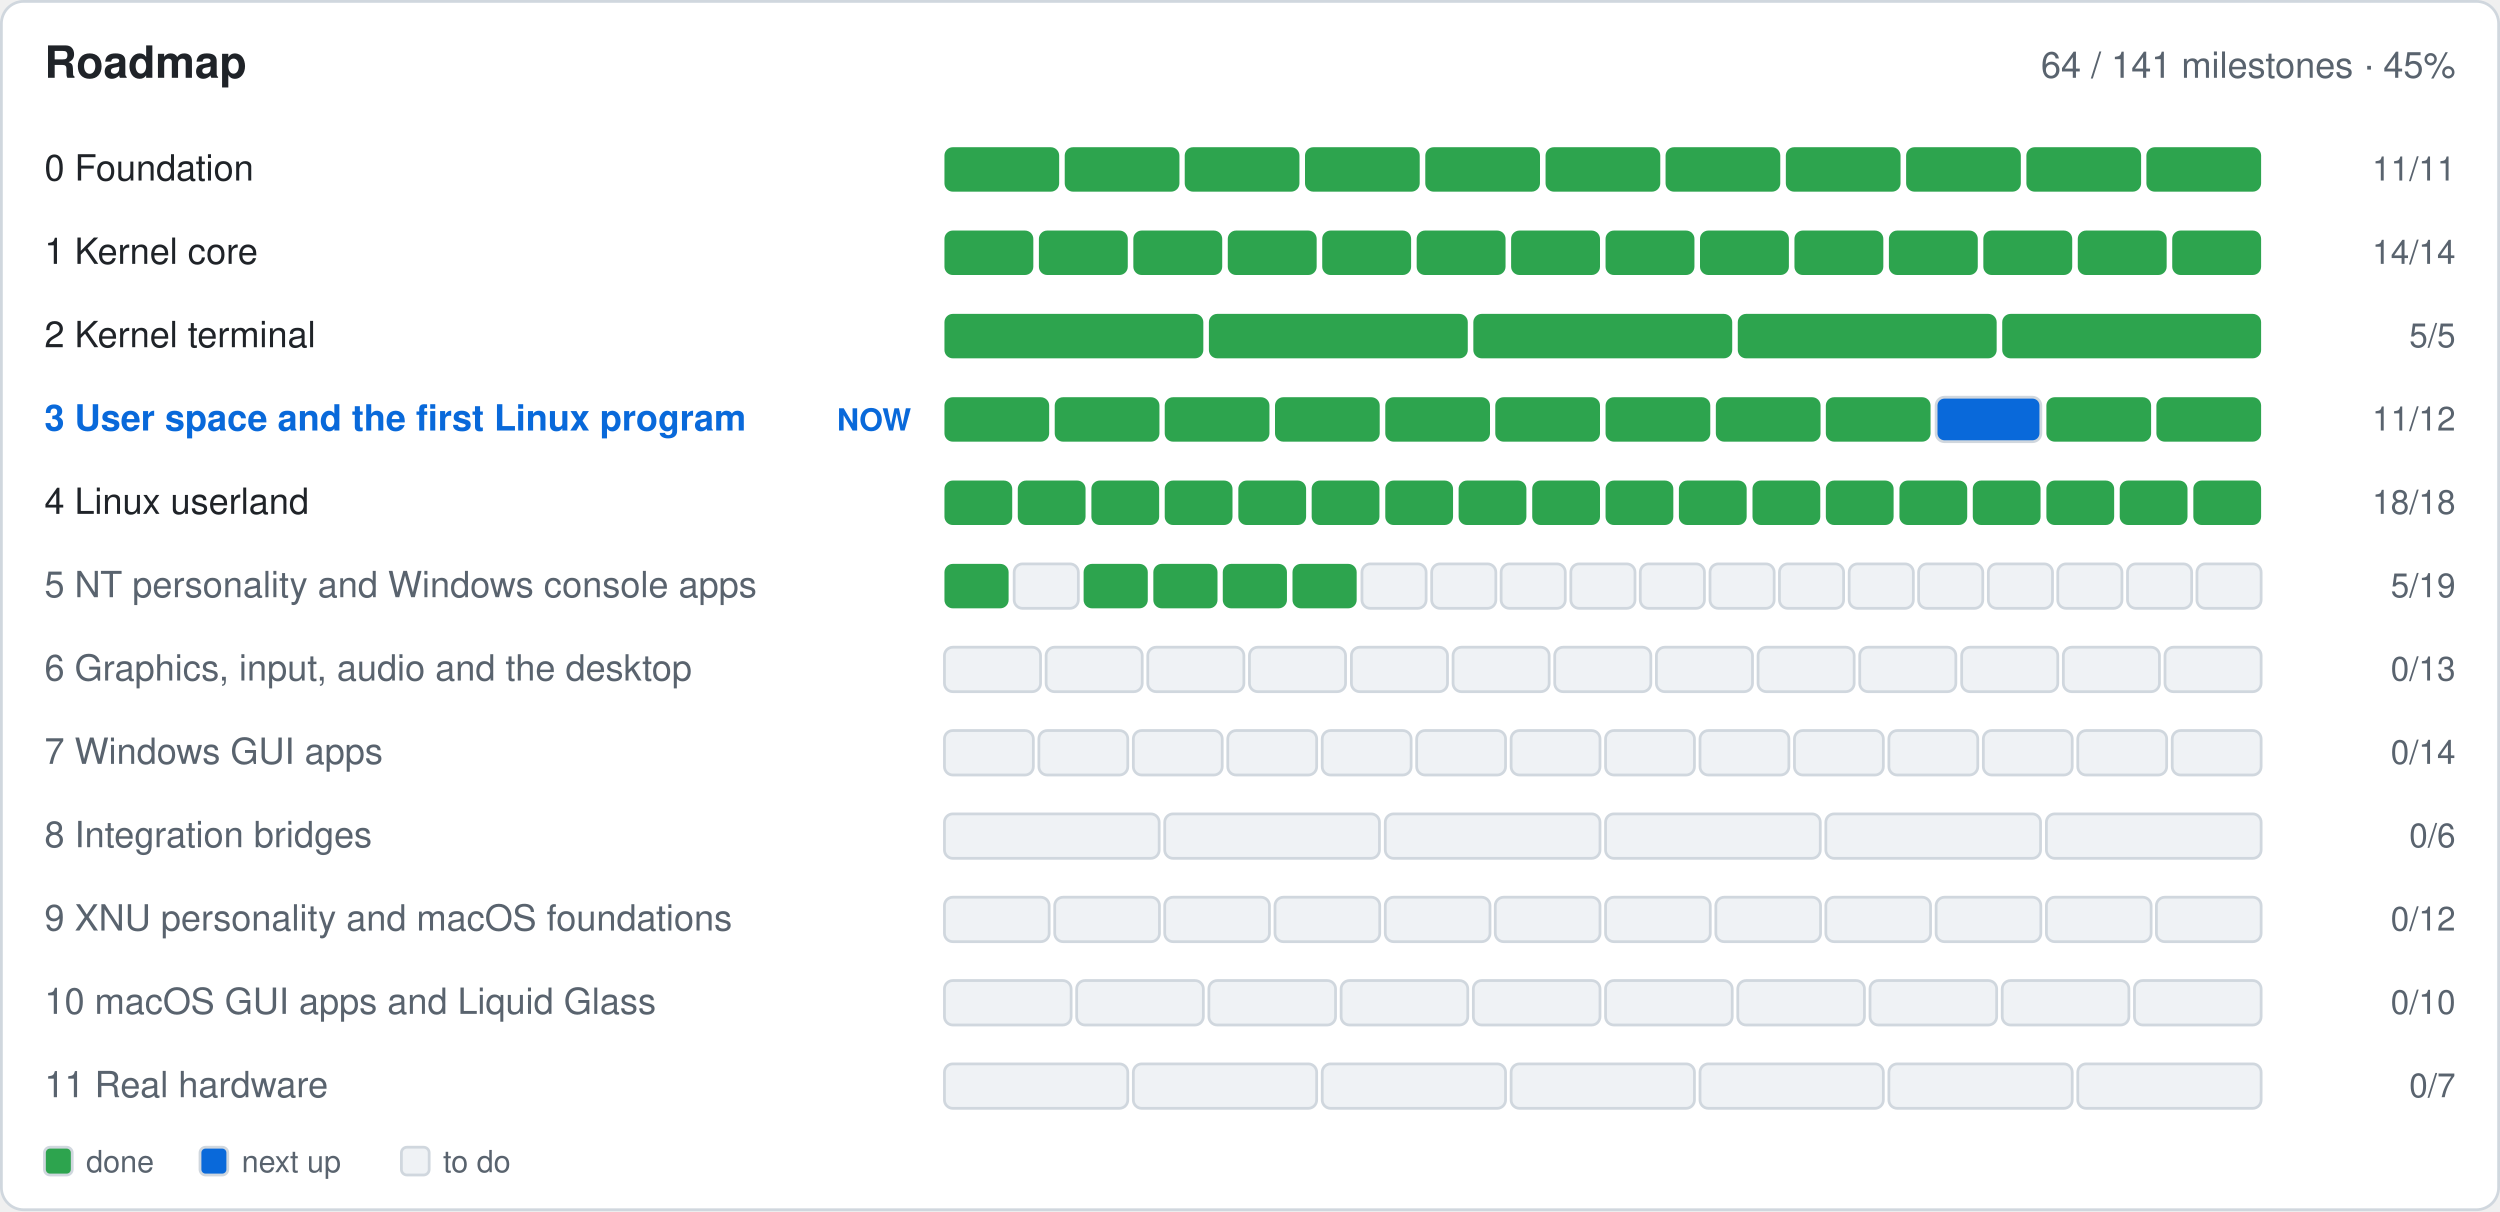
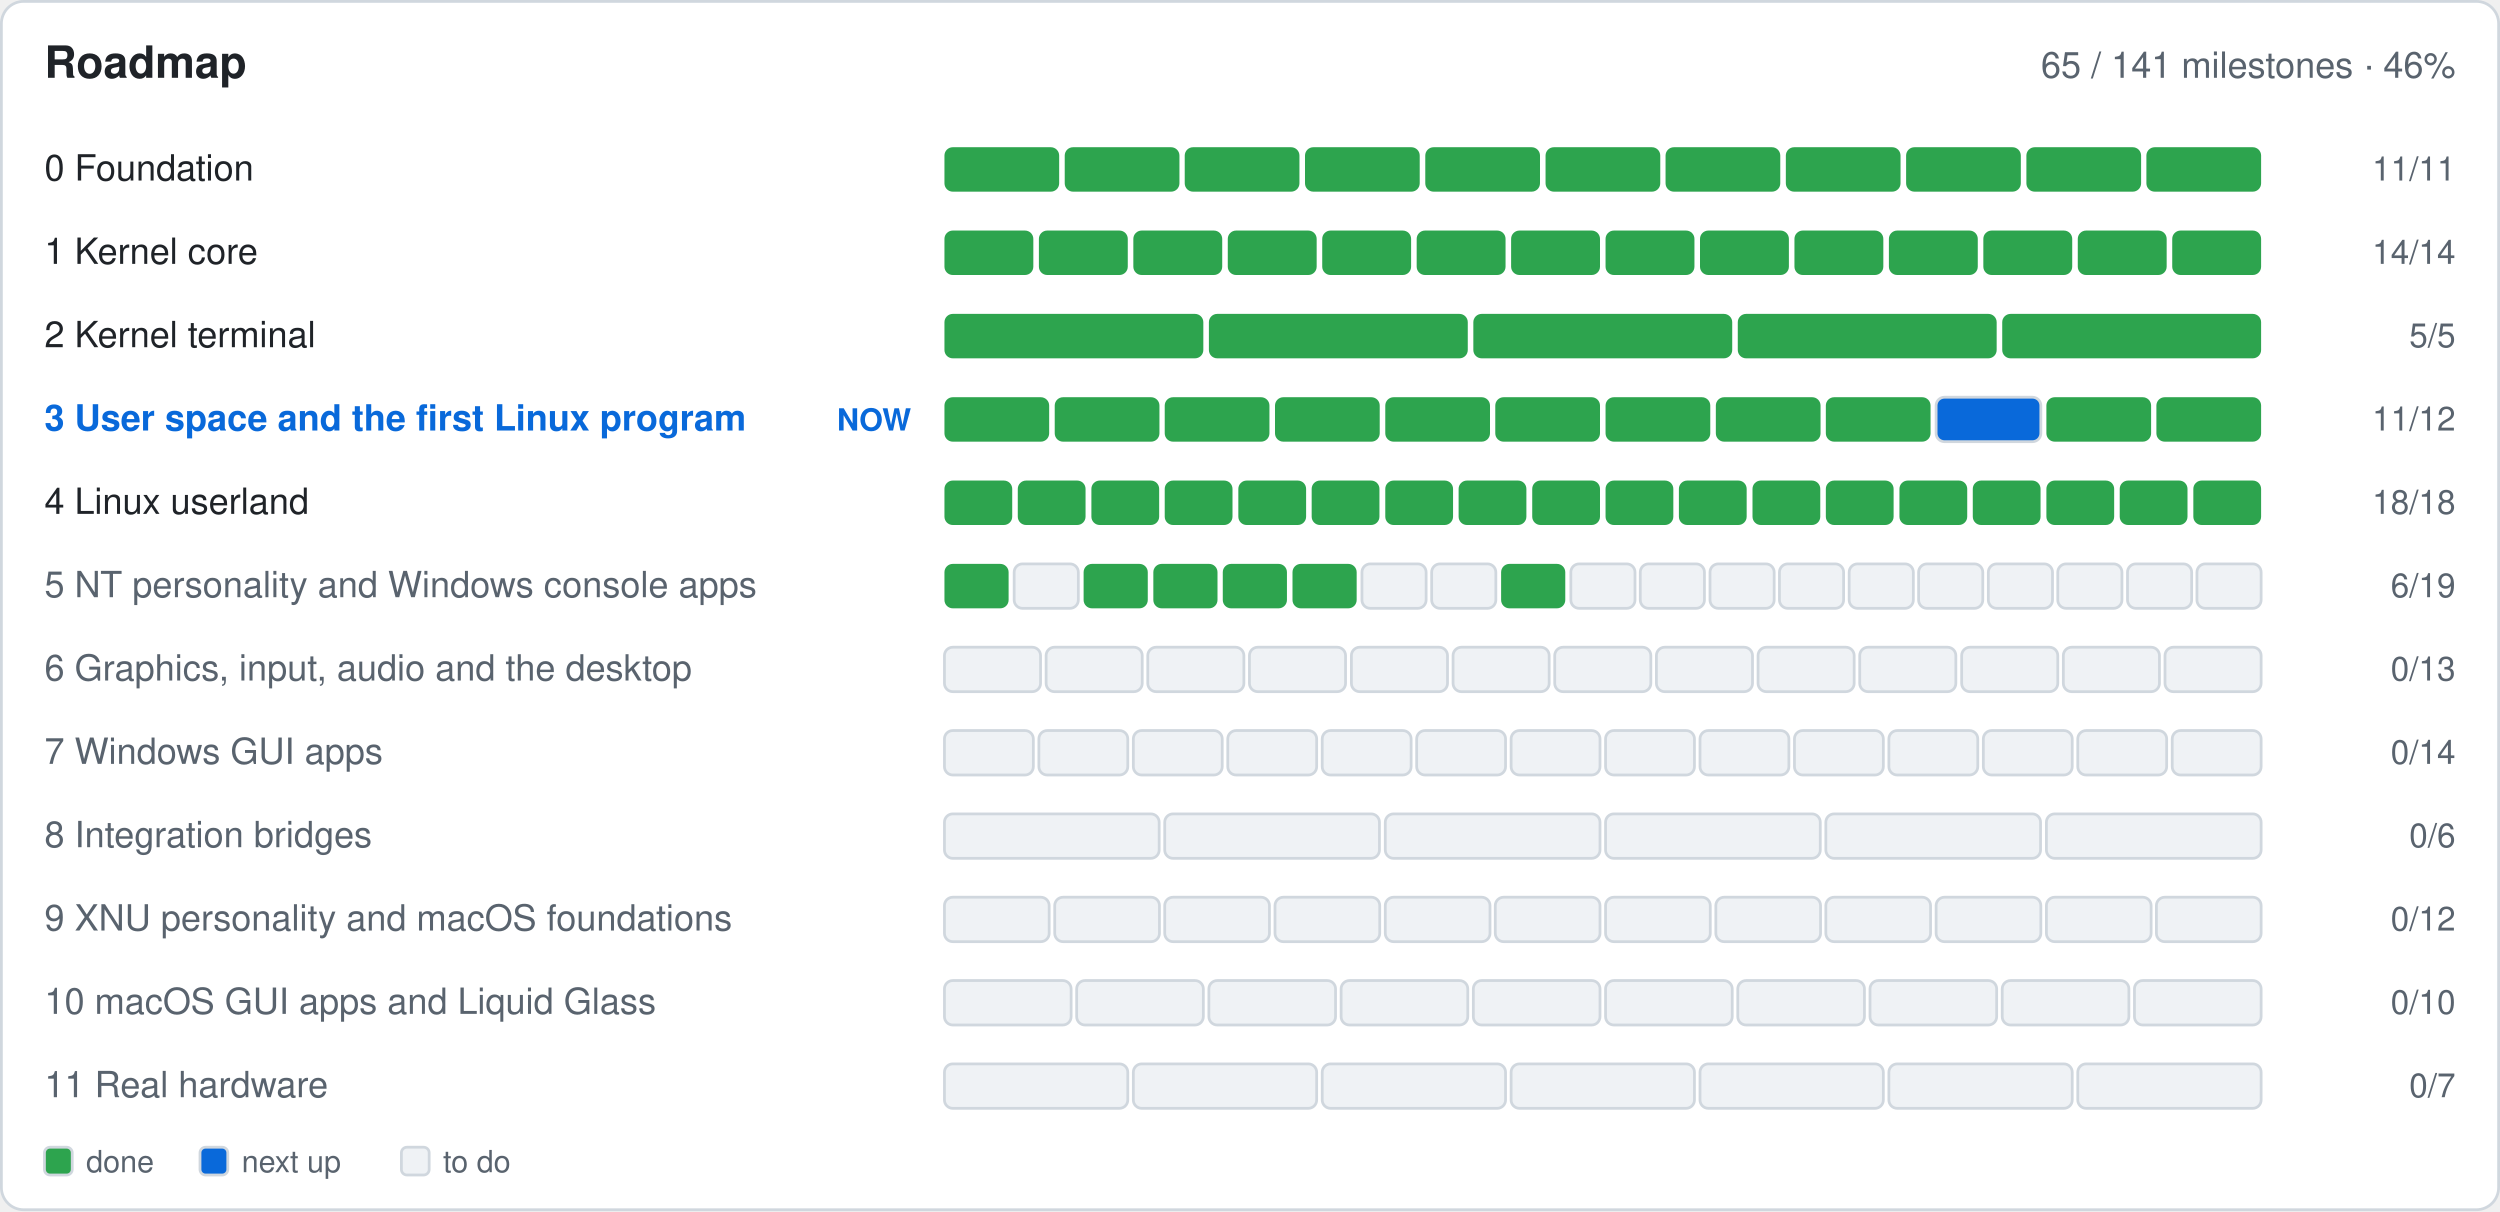
- <svg xmlns="http://www.w3.org/2000/svg" width="900" height="436" viewBox="0 0 900 436" role="img" aria-label="Roadmap: 64 of 141 milestones done">
+ <svg xmlns="http://www.w3.org/2000/svg" width="900" height="436" viewBox="0 0 900 436" role="img" aria-label="Roadmap: 65 of 141 milestones done">
  <rect x="0.5" y="0.5" width="899.0" height="435.0" fill="#ffffff" rx="8" stroke="#d0d7de" />
  <text x="16.0" y="28.0" font-family="-apple-system,BlinkMacSystemFont,'Segoe UI',Helvetica,Arial,sans-serif" font-size="16" font-weight="600" fill="#1f2328" text-anchor="start">Roadmap</text>
-   <text x="884.0" y="28.0" font-family="-apple-system,BlinkMacSystemFont,'Segoe UI',Helvetica,Arial,sans-serif" font-size="13" font-weight="400" fill="#59636e" text-anchor="end">64 / 141 milestones · 45%</text>
+   <text x="884.0" y="28.0" font-family="-apple-system,BlinkMacSystemFont,'Segoe UI',Helvetica,Arial,sans-serif" font-size="13" font-weight="400" fill="#59636e" text-anchor="end">65 / 141 milestones · 46%</text>
  <text x="16.0" y="65.0" font-family="-apple-system,BlinkMacSystemFont,'Segoe UI',Helvetica,Arial,sans-serif" font-size="13" font-weight="400" fill="#1f2328" text-anchor="start"> 0  Foundation</text>
  <g>
    <rect x="340.0" y="53.0" width="41.3" height="16.0" fill="#2da44e" rx="3" />
  </g>
  <g>
    <rect x="383.3" y="53.0" width="41.3" height="16.0" fill="#2da44e" rx="3" />
  </g>
  <g>
    <rect x="426.5" y="53.0" width="41.3" height="16.0" fill="#2da44e" rx="3" />
  </g>
  <g>
    <rect x="469.8" y="53.0" width="41.3" height="16.0" fill="#2da44e" rx="3" />
  </g>
  <g>
    <rect x="513.1" y="53.0" width="41.3" height="16.0" fill="#2da44e" rx="3" />
  </g>
  <g>
    <rect x="556.4" y="53.0" width="41.3" height="16.0" fill="#2da44e" rx="3" />
  </g>
  <g>
    <rect x="599.6" y="53.0" width="41.3" height="16.0" fill="#2da44e" rx="3" />
  </g>
  <g>
    <rect x="642.9" y="53.0" width="41.3" height="16.0" fill="#2da44e" rx="3" />
  </g>
  <g>
    <rect x="686.2" y="53.0" width="41.3" height="16.0" fill="#2da44e" rx="3" />
  </g>
  <g>
    <rect x="729.5" y="53.0" width="41.3" height="16.0" fill="#2da44e" rx="3" />
  </g>
  <g>
    <rect x="772.7" y="53.0" width="41.3" height="16.0" fill="#2da44e" rx="3" />
  </g>
  <text x="884.0" y="65.0" font-family="-apple-system,BlinkMacSystemFont,'Segoe UI',Helvetica,Arial,sans-serif" font-size="12" font-weight="400" fill="#59636e" text-anchor="end">11/11</text>
  <text x="16.0" y="95.0" font-family="-apple-system,BlinkMacSystemFont,'Segoe UI',Helvetica,Arial,sans-serif" font-size="13" font-weight="400" fill="#1f2328" text-anchor="start"> 1  Kernel core</text>
  <g>
    <rect x="340.0" y="83.0" width="32.0" height="16.0" fill="#2da44e" rx="3" />
  </g>
  <g>
    <rect x="374.0" y="83.0" width="32.0" height="16.0" fill="#2da44e" rx="3" />
  </g>
  <g>
    <rect x="408.0" y="83.0" width="32.0" height="16.0" fill="#2da44e" rx="3" />
  </g>
  <g>
    <rect x="442.0" y="83.0" width="32.0" height="16.0" fill="#2da44e" rx="3" />
  </g>
  <g>
    <rect x="476.0" y="83.0" width="32.0" height="16.0" fill="#2da44e" rx="3" />
  </g>
  <g>
    <rect x="510.0" y="83.0" width="32.0" height="16.0" fill="#2da44e" rx="3" />
  </g>
  <g>
    <rect x="544.0" y="83.0" width="32.0" height="16.0" fill="#2da44e" rx="3" />
  </g>
  <g>
    <rect x="578.0" y="83.0" width="32.0" height="16.0" fill="#2da44e" rx="3" />
  </g>
  <g>
    <rect x="612.0" y="83.0" width="32.0" height="16.0" fill="#2da44e" rx="3" />
  </g>
  <g>
    <rect x="646.0" y="83.0" width="32.0" height="16.0" fill="#2da44e" rx="3" />
  </g>
  <g>
    <rect x="680.0" y="83.0" width="32.0" height="16.0" fill="#2da44e" rx="3" />
  </g>
  <g>
    <rect x="714.0" y="83.0" width="32.0" height="16.0" fill="#2da44e" rx="3" />
  </g>
  <g>
    <rect x="748.0" y="83.0" width="32.0" height="16.0" fill="#2da44e" rx="3" />
  </g>
  <g>
    <rect x="782.0" y="83.0" width="32.0" height="16.0" fill="#2da44e" rx="3" />
  </g>
  <text x="884.0" y="95.0" font-family="-apple-system,BlinkMacSystemFont,'Segoe UI',Helvetica,Arial,sans-serif" font-size="12" font-weight="400" fill="#59636e" text-anchor="end">14/14</text>
  <text x="16.0" y="125.0" font-family="-apple-system,BlinkMacSystemFont,'Segoe UI',Helvetica,Arial,sans-serif" font-size="13" font-weight="400" fill="#1f2328" text-anchor="start"> 2  Kernel terminal</text>
  <g>
    <rect x="340.0" y="113.0" width="93.2" height="16.0" fill="#2da44e" rx="3" />
  </g>
  <g>
    <rect x="435.2" y="113.0" width="93.2" height="16.0" fill="#2da44e" rx="3" />
  </g>
  <g>
    <rect x="530.4" y="113.0" width="93.2" height="16.0" fill="#2da44e" rx="3" />
  </g>
  <g>
    <rect x="625.6" y="113.0" width="93.2" height="16.0" fill="#2da44e" rx="3" />
  </g>
  <g>
    <rect x="720.8" y="113.0" width="93.2" height="16.0" fill="#2da44e" rx="3" />
  </g>
  <text x="884.0" y="125.0" font-family="-apple-system,BlinkMacSystemFont,'Segoe UI',Helvetica,Arial,sans-serif" font-size="12" font-weight="400" fill="#59636e" text-anchor="end">5/5</text>
  <text x="16.0" y="155.0" font-family="-apple-system,BlinkMacSystemFont,'Segoe UI',Helvetica,Arial,sans-serif" font-size="13" font-weight="600" fill="#0969da" text-anchor="start"> 3  User space and the first Linux program</text>
  <text x="328.0" y="155.0" font-family="-apple-system,BlinkMacSystemFont,'Segoe UI',Helvetica,Arial,sans-serif" font-size="11" font-weight="600" fill="#0969da" text-anchor="end">NOW</text>
  <g>
    <rect x="340.0" y="143.0" width="37.7" height="16.0" fill="#2da44e" rx="3" />
  </g>
  <g>
    <rect x="379.7" y="143.0" width="37.7" height="16.0" fill="#2da44e" rx="3" />
  </g>
  <g>
    <rect x="419.3" y="143.0" width="37.7" height="16.0" fill="#2da44e" rx="3" />
  </g>
  <g>
    <rect x="459.0" y="143.0" width="37.7" height="16.0" fill="#2da44e" rx="3" />
  </g>
  <g>
    <rect x="498.7" y="143.0" width="37.7" height="16.0" fill="#2da44e" rx="3" />
  </g>
  <g>
    <rect x="538.3" y="143.0" width="37.7" height="16.0" fill="#2da44e" rx="3" />
  </g>
  <g>
    <rect x="578.0" y="143.0" width="37.7" height="16.0" fill="#2da44e" rx="3" />
  </g>
  <g>
    <rect x="617.7" y="143.0" width="37.7" height="16.0" fill="#2da44e" rx="3" />
  </g>
  <g>
    <rect x="657.3" y="143.0" width="37.7" height="16.0" fill="#2da44e" rx="3" />
  </g>
  <g>
    <rect x="697.0" y="143.0" width="37.7" height="16.0" fill="#0969da" rx="3" stroke="#d0d7de" />
  </g>
  <g>
    <rect x="736.7" y="143.0" width="37.7" height="16.0" fill="#2da44e" rx="3" />
  </g>
  <g>
    <rect x="776.3" y="143.0" width="37.7" height="16.0" fill="#2da44e" rx="3" />
  </g>
  <text x="884.0" y="155.0" font-family="-apple-system,BlinkMacSystemFont,'Segoe UI',Helvetica,Arial,sans-serif" font-size="12" font-weight="400" fill="#59636e" text-anchor="end">11/12</text>
  <text x="16.0" y="185.0" font-family="-apple-system,BlinkMacSystemFont,'Segoe UI',Helvetica,Arial,sans-serif" font-size="13" font-weight="400" fill="#1f2328" text-anchor="start"> 4  Linux userland</text>
  <g>
    <rect x="340.0" y="173.0" width="24.4" height="16.0" fill="#2da44e" rx="3" />
  </g>
  <g>
    <rect x="366.4" y="173.0" width="24.4" height="16.0" fill="#2da44e" rx="3" />
  </g>
  <g>
    <rect x="392.9" y="173.0" width="24.4" height="16.0" fill="#2da44e" rx="3" />
  </g>
  <g>
    <rect x="419.3" y="173.0" width="24.4" height="16.0" fill="#2da44e" rx="3" />
  </g>
  <g>
    <rect x="445.8" y="173.0" width="24.4" height="16.0" fill="#2da44e" rx="3" />
  </g>
  <g>
    <rect x="472.2" y="173.0" width="24.4" height="16.0" fill="#2da44e" rx="3" />
  </g>
  <g>
    <rect x="498.7" y="173.0" width="24.4" height="16.0" fill="#2da44e" rx="3" />
  </g>
  <g>
    <rect x="525.1" y="173.0" width="24.4" height="16.0" fill="#2da44e" rx="3" />
  </g>
  <g>
    <rect x="551.6" y="173.0" width="24.4" height="16.0" fill="#2da44e" rx="3" />
  </g>
  <g>
    <rect x="578.0" y="173.0" width="24.4" height="16.0" fill="#2da44e" rx="3" />
  </g>
  <g>
    <rect x="604.4" y="173.0" width="24.4" height="16.0" fill="#2da44e" rx="3" />
  </g>
  <g>
    <rect x="630.9" y="173.0" width="24.4" height="16.0" fill="#2da44e" rx="3" />
  </g>
  <g>
    <rect x="657.3" y="173.0" width="24.4" height="16.0" fill="#2da44e" rx="3" />
  </g>
  <g>
    <rect x="683.8" y="173.0" width="24.4" height="16.0" fill="#2da44e" rx="3" />
  </g>
  <g>
    <rect x="710.2" y="173.0" width="24.4" height="16.0" fill="#2da44e" rx="3" />
  </g>
  <g>
    <rect x="736.7" y="173.0" width="24.4" height="16.0" fill="#2da44e" rx="3" />
  </g>
  <g>
    <rect x="763.1" y="173.0" width="24.4" height="16.0" fill="#2da44e" rx="3" />
  </g>
  <g>
    <rect x="789.6" y="173.0" width="24.4" height="16.0" fill="#2da44e" rx="3" />
  </g>
  <text x="884.0" y="185.0" font-family="-apple-system,BlinkMacSystemFont,'Segoe UI',Helvetica,Arial,sans-serif" font-size="12" font-weight="400" fill="#59636e" text-anchor="end">18/18</text>
  <text x="16.0" y="215.0" font-family="-apple-system,BlinkMacSystemFont,'Segoe UI',Helvetica,Arial,sans-serif" font-size="13" font-weight="400" fill="#59636e" text-anchor="start"> 5  NT personality and Windows console apps</text>
  <g>
    <rect x="340.0" y="203.0" width="23.1" height="16.0" fill="#2da44e" rx="3" />
  </g>
  <g>
    <rect x="365.1" y="203.0" width="23.1" height="16.0" fill="#eff2f5" rx="3" stroke="#d0d7de" />
  </g>
  <g>
    <rect x="390.1" y="203.0" width="23.1" height="16.0" fill="#2da44e" rx="3" />
  </g>
  <g>
    <rect x="415.2" y="203.0" width="23.1" height="16.0" fill="#2da44e" rx="3" />
  </g>
  <g>
    <rect x="440.2" y="203.0" width="23.1" height="16.0" fill="#2da44e" rx="3" />
  </g>
  <g>
    <rect x="465.3" y="203.0" width="23.1" height="16.0" fill="#2da44e" rx="3" />
  </g>
  <g>
    <rect x="490.3" y="203.0" width="23.1" height="16.0" fill="#eff2f5" rx="3" stroke="#d0d7de" />
  </g>
  <g>
    <rect x="515.4" y="203.0" width="23.1" height="16.0" fill="#eff2f5" rx="3" stroke="#d0d7de" />
  </g>
  <g>
-     <rect x="540.4" y="203.0" width="23.1" height="16.0" fill="#eff2f5" rx="3" stroke="#d0d7de" />
+     <rect x="540.4" y="203.0" width="23.1" height="16.0" fill="#2da44e" rx="3" />
  </g>
  <g>
    <rect x="565.5" y="203.0" width="23.1" height="16.0" fill="#eff2f5" rx="3" stroke="#d0d7de" />
  </g>
  <g>
    <rect x="590.5" y="203.0" width="23.1" height="16.0" fill="#eff2f5" rx="3" stroke="#d0d7de" />
  </g>
  <g>
    <rect x="615.6" y="203.0" width="23.1" height="16.0" fill="#eff2f5" rx="3" stroke="#d0d7de" />
  </g>
  <g>
    <rect x="640.6" y="203.0" width="23.1" height="16.0" fill="#eff2f5" rx="3" stroke="#d0d7de" />
  </g>
  <g>
    <rect x="665.7" y="203.0" width="23.1" height="16.0" fill="#eff2f5" rx="3" stroke="#d0d7de" />
  </g>
  <g>
    <rect x="690.7" y="203.0" width="23.1" height="16.0" fill="#eff2f5" rx="3" stroke="#d0d7de" />
  </g>
  <g>
    <rect x="715.8" y="203.0" width="23.1" height="16.0" fill="#eff2f5" rx="3" stroke="#d0d7de" />
  </g>
  <g>
    <rect x="740.8" y="203.0" width="23.1" height="16.0" fill="#eff2f5" rx="3" stroke="#d0d7de" />
  </g>
  <g>
    <rect x="765.9" y="203.0" width="23.1" height="16.0" fill="#eff2f5" rx="3" stroke="#d0d7de" />
  </g>
  <g>
    <rect x="790.9" y="203.0" width="23.1" height="16.0" fill="#eff2f5" rx="3" stroke="#d0d7de" />
  </g>
-   <text x="884.0" y="215.0" font-family="-apple-system,BlinkMacSystemFont,'Segoe UI',Helvetica,Arial,sans-serif" font-size="12" font-weight="400" fill="#59636e" text-anchor="end">5/19</text>
+   <text x="884.0" y="215.0" font-family="-apple-system,BlinkMacSystemFont,'Segoe UI',Helvetica,Arial,sans-serif" font-size="12" font-weight="400" fill="#59636e" text-anchor="end">6/19</text>
  <text x="16.0" y="245.0" font-family="-apple-system,BlinkMacSystemFont,'Segoe UI',Helvetica,Arial,sans-serif" font-size="13" font-weight="400" fill="#59636e" text-anchor="start"> 6  Graphics, input, audio and the desktop</text>
  <g>
    <rect x="340.0" y="233.0" width="34.6" height="16.0" fill="#eff2f5" rx="3" stroke="#d0d7de" />
  </g>
  <g>
    <rect x="376.6" y="233.0" width="34.6" height="16.0" fill="#eff2f5" rx="3" stroke="#d0d7de" />
  </g>
  <g>
    <rect x="413.2" y="233.0" width="34.6" height="16.0" fill="#eff2f5" rx="3" stroke="#d0d7de" />
  </g>
  <g>
    <rect x="449.8" y="233.0" width="34.6" height="16.0" fill="#eff2f5" rx="3" stroke="#d0d7de" />
  </g>
  <g>
    <rect x="486.5" y="233.0" width="34.6" height="16.0" fill="#eff2f5" rx="3" stroke="#d0d7de" />
  </g>
  <g>
    <rect x="523.1" y="233.0" width="34.6" height="16.0" fill="#eff2f5" rx="3" stroke="#d0d7de" />
  </g>
  <g>
    <rect x="559.7" y="233.0" width="34.6" height="16.0" fill="#eff2f5" rx="3" stroke="#d0d7de" />
  </g>
  <g>
    <rect x="596.3" y="233.0" width="34.6" height="16.0" fill="#eff2f5" rx="3" stroke="#d0d7de" />
  </g>
  <g>
    <rect x="632.9" y="233.0" width="34.6" height="16.0" fill="#eff2f5" rx="3" stroke="#d0d7de" />
  </g>
  <g>
    <rect x="669.5" y="233.0" width="34.6" height="16.0" fill="#eff2f5" rx="3" stroke="#d0d7de" />
  </g>
  <g>
    <rect x="706.2" y="233.0" width="34.6" height="16.0" fill="#eff2f5" rx="3" stroke="#d0d7de" />
  </g>
  <g>
    <rect x="742.8" y="233.0" width="34.6" height="16.0" fill="#eff2f5" rx="3" stroke="#d0d7de" />
  </g>
  <g>
    <rect x="779.4" y="233.0" width="34.6" height="16.0" fill="#eff2f5" rx="3" stroke="#d0d7de" />
  </g>
  <text x="884.0" y="245.0" font-family="-apple-system,BlinkMacSystemFont,'Segoe UI',Helvetica,Arial,sans-serif" font-size="12" font-weight="400" fill="#59636e" text-anchor="end">0/13</text>
  <text x="16.0" y="275.0" font-family="-apple-system,BlinkMacSystemFont,'Segoe UI',Helvetica,Arial,sans-serif" font-size="13" font-weight="400" fill="#59636e" text-anchor="start"> 7  Windows GUI apps</text>
  <g>
    <rect x="340.0" y="263.0" width="32.0" height="16.0" fill="#eff2f5" rx="3" stroke="#d0d7de" />
  </g>
  <g>
    <rect x="374.0" y="263.0" width="32.0" height="16.0" fill="#eff2f5" rx="3" stroke="#d0d7de" />
  </g>
  <g>
    <rect x="408.0" y="263.0" width="32.0" height="16.0" fill="#eff2f5" rx="3" stroke="#d0d7de" />
  </g>
  <g>
    <rect x="442.0" y="263.0" width="32.0" height="16.0" fill="#eff2f5" rx="3" stroke="#d0d7de" />
  </g>
  <g>
    <rect x="476.0" y="263.0" width="32.0" height="16.0" fill="#eff2f5" rx="3" stroke="#d0d7de" />
  </g>
  <g>
    <rect x="510.0" y="263.0" width="32.0" height="16.0" fill="#eff2f5" rx="3" stroke="#d0d7de" />
  </g>
  <g>
    <rect x="544.0" y="263.0" width="32.0" height="16.0" fill="#eff2f5" rx="3" stroke="#d0d7de" />
  </g>
  <g>
    <rect x="578.0" y="263.0" width="32.0" height="16.0" fill="#eff2f5" rx="3" stroke="#d0d7de" />
  </g>
  <g>
    <rect x="612.0" y="263.0" width="32.0" height="16.0" fill="#eff2f5" rx="3" stroke="#d0d7de" />
  </g>
  <g>
    <rect x="646.0" y="263.0" width="32.0" height="16.0" fill="#eff2f5" rx="3" stroke="#d0d7de" />
  </g>
  <g>
    <rect x="680.0" y="263.0" width="32.0" height="16.0" fill="#eff2f5" rx="3" stroke="#d0d7de" />
  </g>
  <g>
    <rect x="714.0" y="263.0" width="32.0" height="16.0" fill="#eff2f5" rx="3" stroke="#d0d7de" />
  </g>
  <g>
    <rect x="748.0" y="263.0" width="32.0" height="16.0" fill="#eff2f5" rx="3" stroke="#d0d7de" />
  </g>
  <g>
    <rect x="782.0" y="263.0" width="32.0" height="16.0" fill="#eff2f5" rx="3" stroke="#d0d7de" />
  </g>
  <text x="884.0" y="275.0" font-family="-apple-system,BlinkMacSystemFont,'Segoe UI',Helvetica,Arial,sans-serif" font-size="12" font-weight="400" fill="#59636e" text-anchor="end">0/14</text>
  <text x="16.0" y="305.0" font-family="-apple-system,BlinkMacSystemFont,'Segoe UI',Helvetica,Arial,sans-serif" font-size="13" font-weight="400" fill="#59636e" text-anchor="start"> 8  Integration bridges</text>
  <g>
    <rect x="340.0" y="293.0" width="77.3" height="16.0" fill="#eff2f5" rx="3" stroke="#d0d7de" />
  </g>
  <g>
    <rect x="419.3" y="293.0" width="77.3" height="16.0" fill="#eff2f5" rx="3" stroke="#d0d7de" />
  </g>
  <g>
    <rect x="498.7" y="293.0" width="77.3" height="16.0" fill="#eff2f5" rx="3" stroke="#d0d7de" />
  </g>
  <g>
    <rect x="578.0" y="293.0" width="77.3" height="16.0" fill="#eff2f5" rx="3" stroke="#d0d7de" />
  </g>
  <g>
    <rect x="657.3" y="293.0" width="77.3" height="16.0" fill="#eff2f5" rx="3" stroke="#d0d7de" />
  </g>
  <g>
    <rect x="736.7" y="293.0" width="77.3" height="16.0" fill="#eff2f5" rx="3" stroke="#d0d7de" />
  </g>
  <text x="884.0" y="305.0" font-family="-apple-system,BlinkMacSystemFont,'Segoe UI',Helvetica,Arial,sans-serif" font-size="12" font-weight="400" fill="#59636e" text-anchor="end">0/6</text>
  <text x="16.0" y="335.0" font-family="-apple-system,BlinkMacSystemFont,'Segoe UI',Helvetica,Arial,sans-serif" font-size="13" font-weight="400" fill="#59636e" text-anchor="start"> 9  XNU personality and macOS foundations</text>
  <g>
    <rect x="340.0" y="323.0" width="37.7" height="16.0" fill="#eff2f5" rx="3" stroke="#d0d7de" />
  </g>
  <g>
    <rect x="379.7" y="323.0" width="37.7" height="16.0" fill="#eff2f5" rx="3" stroke="#d0d7de" />
  </g>
  <g>
    <rect x="419.3" y="323.0" width="37.7" height="16.0" fill="#eff2f5" rx="3" stroke="#d0d7de" />
  </g>
  <g>
    <rect x="459.0" y="323.0" width="37.7" height="16.0" fill="#eff2f5" rx="3" stroke="#d0d7de" />
  </g>
  <g>
    <rect x="498.7" y="323.0" width="37.7" height="16.0" fill="#eff2f5" rx="3" stroke="#d0d7de" />
  </g>
  <g>
    <rect x="538.3" y="323.0" width="37.7" height="16.0" fill="#eff2f5" rx="3" stroke="#d0d7de" />
  </g>
  <g>
    <rect x="578.0" y="323.0" width="37.7" height="16.0" fill="#eff2f5" rx="3" stroke="#d0d7de" />
  </g>
  <g>
    <rect x="617.7" y="323.0" width="37.7" height="16.0" fill="#eff2f5" rx="3" stroke="#d0d7de" />
  </g>
  <g>
    <rect x="657.3" y="323.0" width="37.7" height="16.0" fill="#eff2f5" rx="3" stroke="#d0d7de" />
  </g>
  <g>
    <rect x="697.0" y="323.0" width="37.7" height="16.0" fill="#eff2f5" rx="3" stroke="#d0d7de" />
  </g>
  <g>
    <rect x="736.7" y="323.0" width="37.7" height="16.0" fill="#eff2f5" rx="3" stroke="#d0d7de" />
  </g>
  <g>
    <rect x="776.3" y="323.0" width="37.7" height="16.0" fill="#eff2f5" rx="3" stroke="#d0d7de" />
  </g>
  <text x="884.0" y="335.0" font-family="-apple-system,BlinkMacSystemFont,'Segoe UI',Helvetica,Arial,sans-serif" font-size="12" font-weight="400" fill="#59636e" text-anchor="end">0/12</text>
  <text x="16.0" y="365.0" font-family="-apple-system,BlinkMacSystemFont,'Segoe UI',Helvetica,Arial,sans-serif" font-size="13" font-weight="400" fill="#59636e" text-anchor="start">10  macOS GUI apps and Liquid Glass</text>
  <g>
    <rect x="340.0" y="353.0" width="45.6" height="16.0" fill="#eff2f5" rx="3" stroke="#d0d7de" />
  </g>
  <g>
    <rect x="387.6" y="353.0" width="45.6" height="16.0" fill="#eff2f5" rx="3" stroke="#d0d7de" />
  </g>
  <g>
    <rect x="435.2" y="353.0" width="45.6" height="16.0" fill="#eff2f5" rx="3" stroke="#d0d7de" />
  </g>
  <g>
    <rect x="482.8" y="353.0" width="45.6" height="16.0" fill="#eff2f5" rx="3" stroke="#d0d7de" />
  </g>
  <g>
    <rect x="530.4" y="353.0" width="45.6" height="16.0" fill="#eff2f5" rx="3" stroke="#d0d7de" />
  </g>
  <g>
    <rect x="578.0" y="353.0" width="45.6" height="16.0" fill="#eff2f5" rx="3" stroke="#d0d7de" />
  </g>
  <g>
    <rect x="625.6" y="353.0" width="45.6" height="16.0" fill="#eff2f5" rx="3" stroke="#d0d7de" />
  </g>
  <g>
    <rect x="673.2" y="353.0" width="45.6" height="16.0" fill="#eff2f5" rx="3" stroke="#d0d7de" />
  </g>
  <g>
    <rect x="720.8" y="353.0" width="45.6" height="16.0" fill="#eff2f5" rx="3" stroke="#d0d7de" />
  </g>
  <g>
    <rect x="768.4" y="353.0" width="45.6" height="16.0" fill="#eff2f5" rx="3" stroke="#d0d7de" />
  </g>
  <text x="884.0" y="365.0" font-family="-apple-system,BlinkMacSystemFont,'Segoe UI',Helvetica,Arial,sans-serif" font-size="12" font-weight="400" fill="#59636e" text-anchor="end">0/10</text>
  <text x="16.0" y="395.0" font-family="-apple-system,BlinkMacSystemFont,'Segoe UI',Helvetica,Arial,sans-serif" font-size="13" font-weight="400" fill="#59636e" text-anchor="start">11  Real hardware</text>
  <g>
    <rect x="340.0" y="383.0" width="66.0" height="16.0" fill="#eff2f5" rx="3" stroke="#d0d7de" />
  </g>
  <g>
    <rect x="408.0" y="383.0" width="66.0" height="16.0" fill="#eff2f5" rx="3" stroke="#d0d7de" />
  </g>
  <g>
    <rect x="476.0" y="383.0" width="66.0" height="16.0" fill="#eff2f5" rx="3" stroke="#d0d7de" />
  </g>
  <g>
    <rect x="544.0" y="383.0" width="66.0" height="16.0" fill="#eff2f5" rx="3" stroke="#d0d7de" />
  </g>
  <g>
    <rect x="612.0" y="383.0" width="66.0" height="16.0" fill="#eff2f5" rx="3" stroke="#d0d7de" />
  </g>
  <g>
    <rect x="680.0" y="383.0" width="66.0" height="16.0" fill="#eff2f5" rx="3" stroke="#d0d7de" />
  </g>
  <g>
    <rect x="748.0" y="383.0" width="66.0" height="16.0" fill="#eff2f5" rx="3" stroke="#d0d7de" />
  </g>
  <text x="884.0" y="395.0" font-family="-apple-system,BlinkMacSystemFont,'Segoe UI',Helvetica,Arial,sans-serif" font-size="12" font-weight="400" fill="#59636e" text-anchor="end">0/7</text>
  <rect x="16.0" y="413.0" width="10.0" height="10.0" fill="#2da44e" rx="2" stroke="#d0d7de" />
  <text x="31.0" y="422.0" font-family="-apple-system,BlinkMacSystemFont,'Segoe UI',Helvetica,Arial,sans-serif" font-size="11" font-weight="400" fill="#59636e" text-anchor="start">done</text>
  <rect x="72.0" y="413.0" width="10.0" height="10.0" fill="#0969da" rx="2" stroke="#d0d7de" />
  <text x="87.0" y="422.0" font-family="-apple-system,BlinkMacSystemFont,'Segoe UI',Helvetica,Arial,sans-serif" font-size="11" font-weight="400" fill="#59636e" text-anchor="start">next up</text>
  <rect x="144.5" y="413.0" width="10.0" height="10.0" fill="#eff2f5" rx="2" stroke="#d0d7de" />
  <text x="159.5" y="422.0" font-family="-apple-system,BlinkMacSystemFont,'Segoe UI',Helvetica,Arial,sans-serif" font-size="11" font-weight="400" fill="#59636e" text-anchor="start">to do</text>
</svg>
